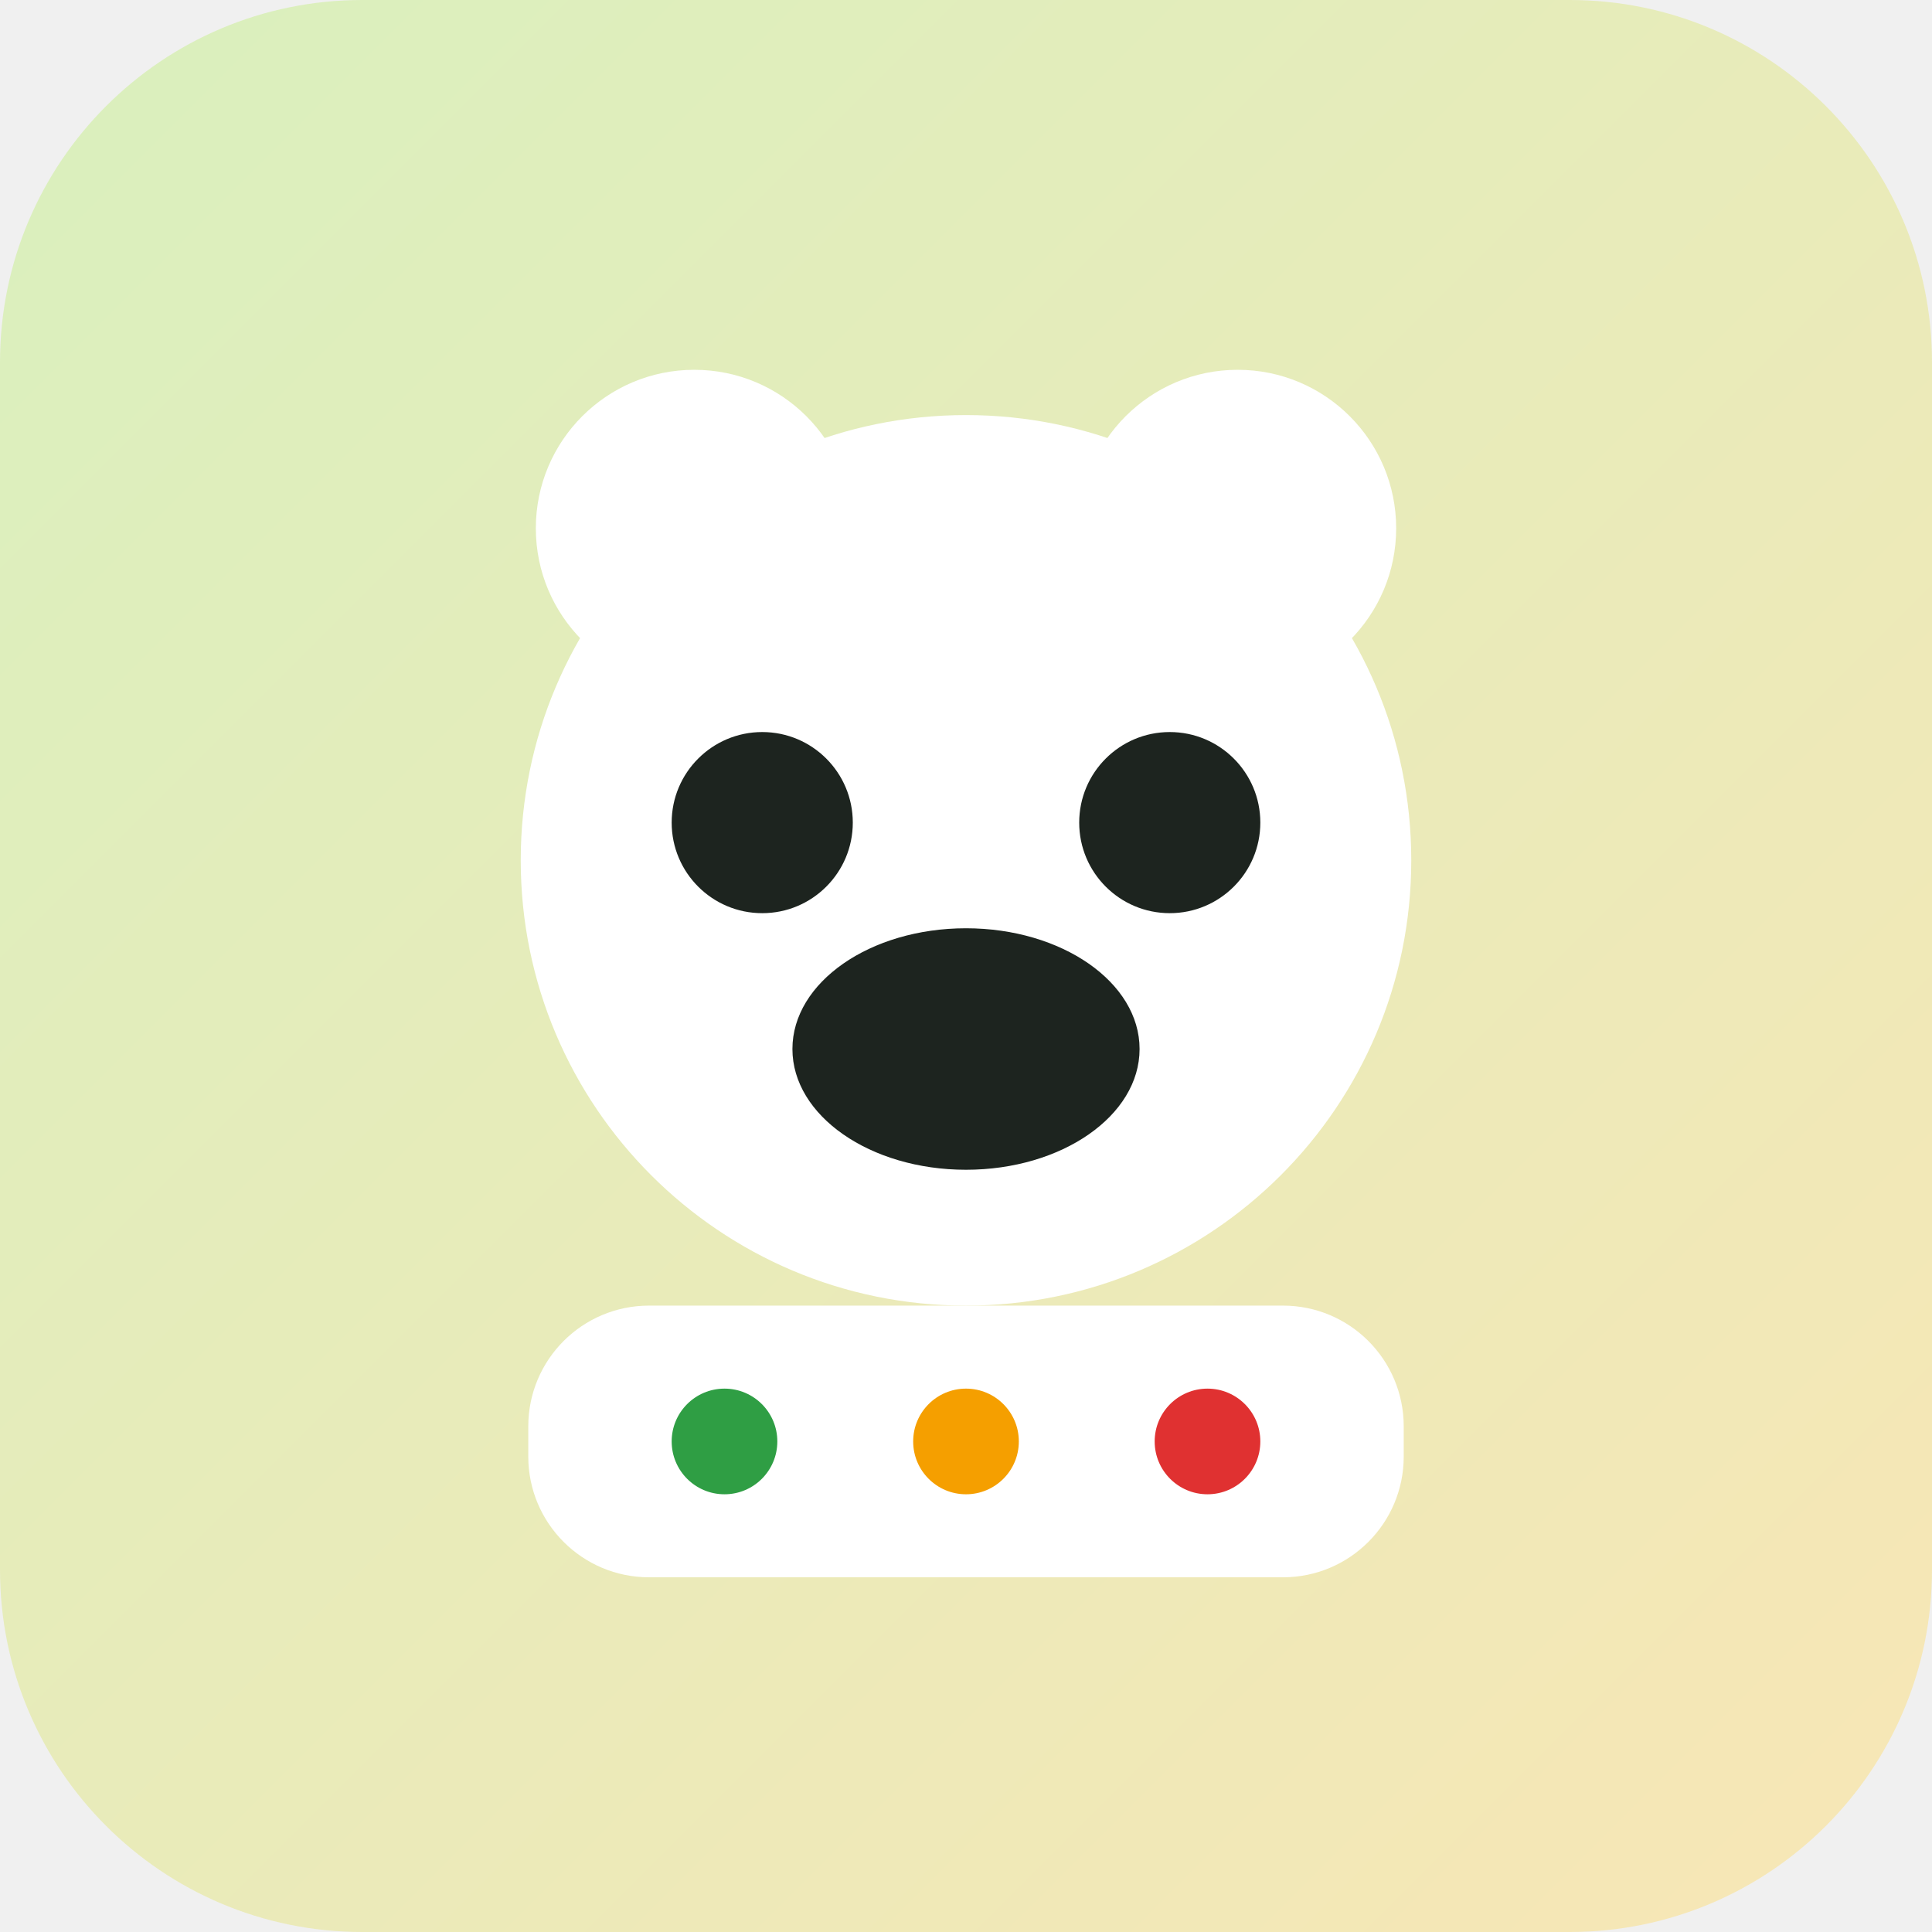
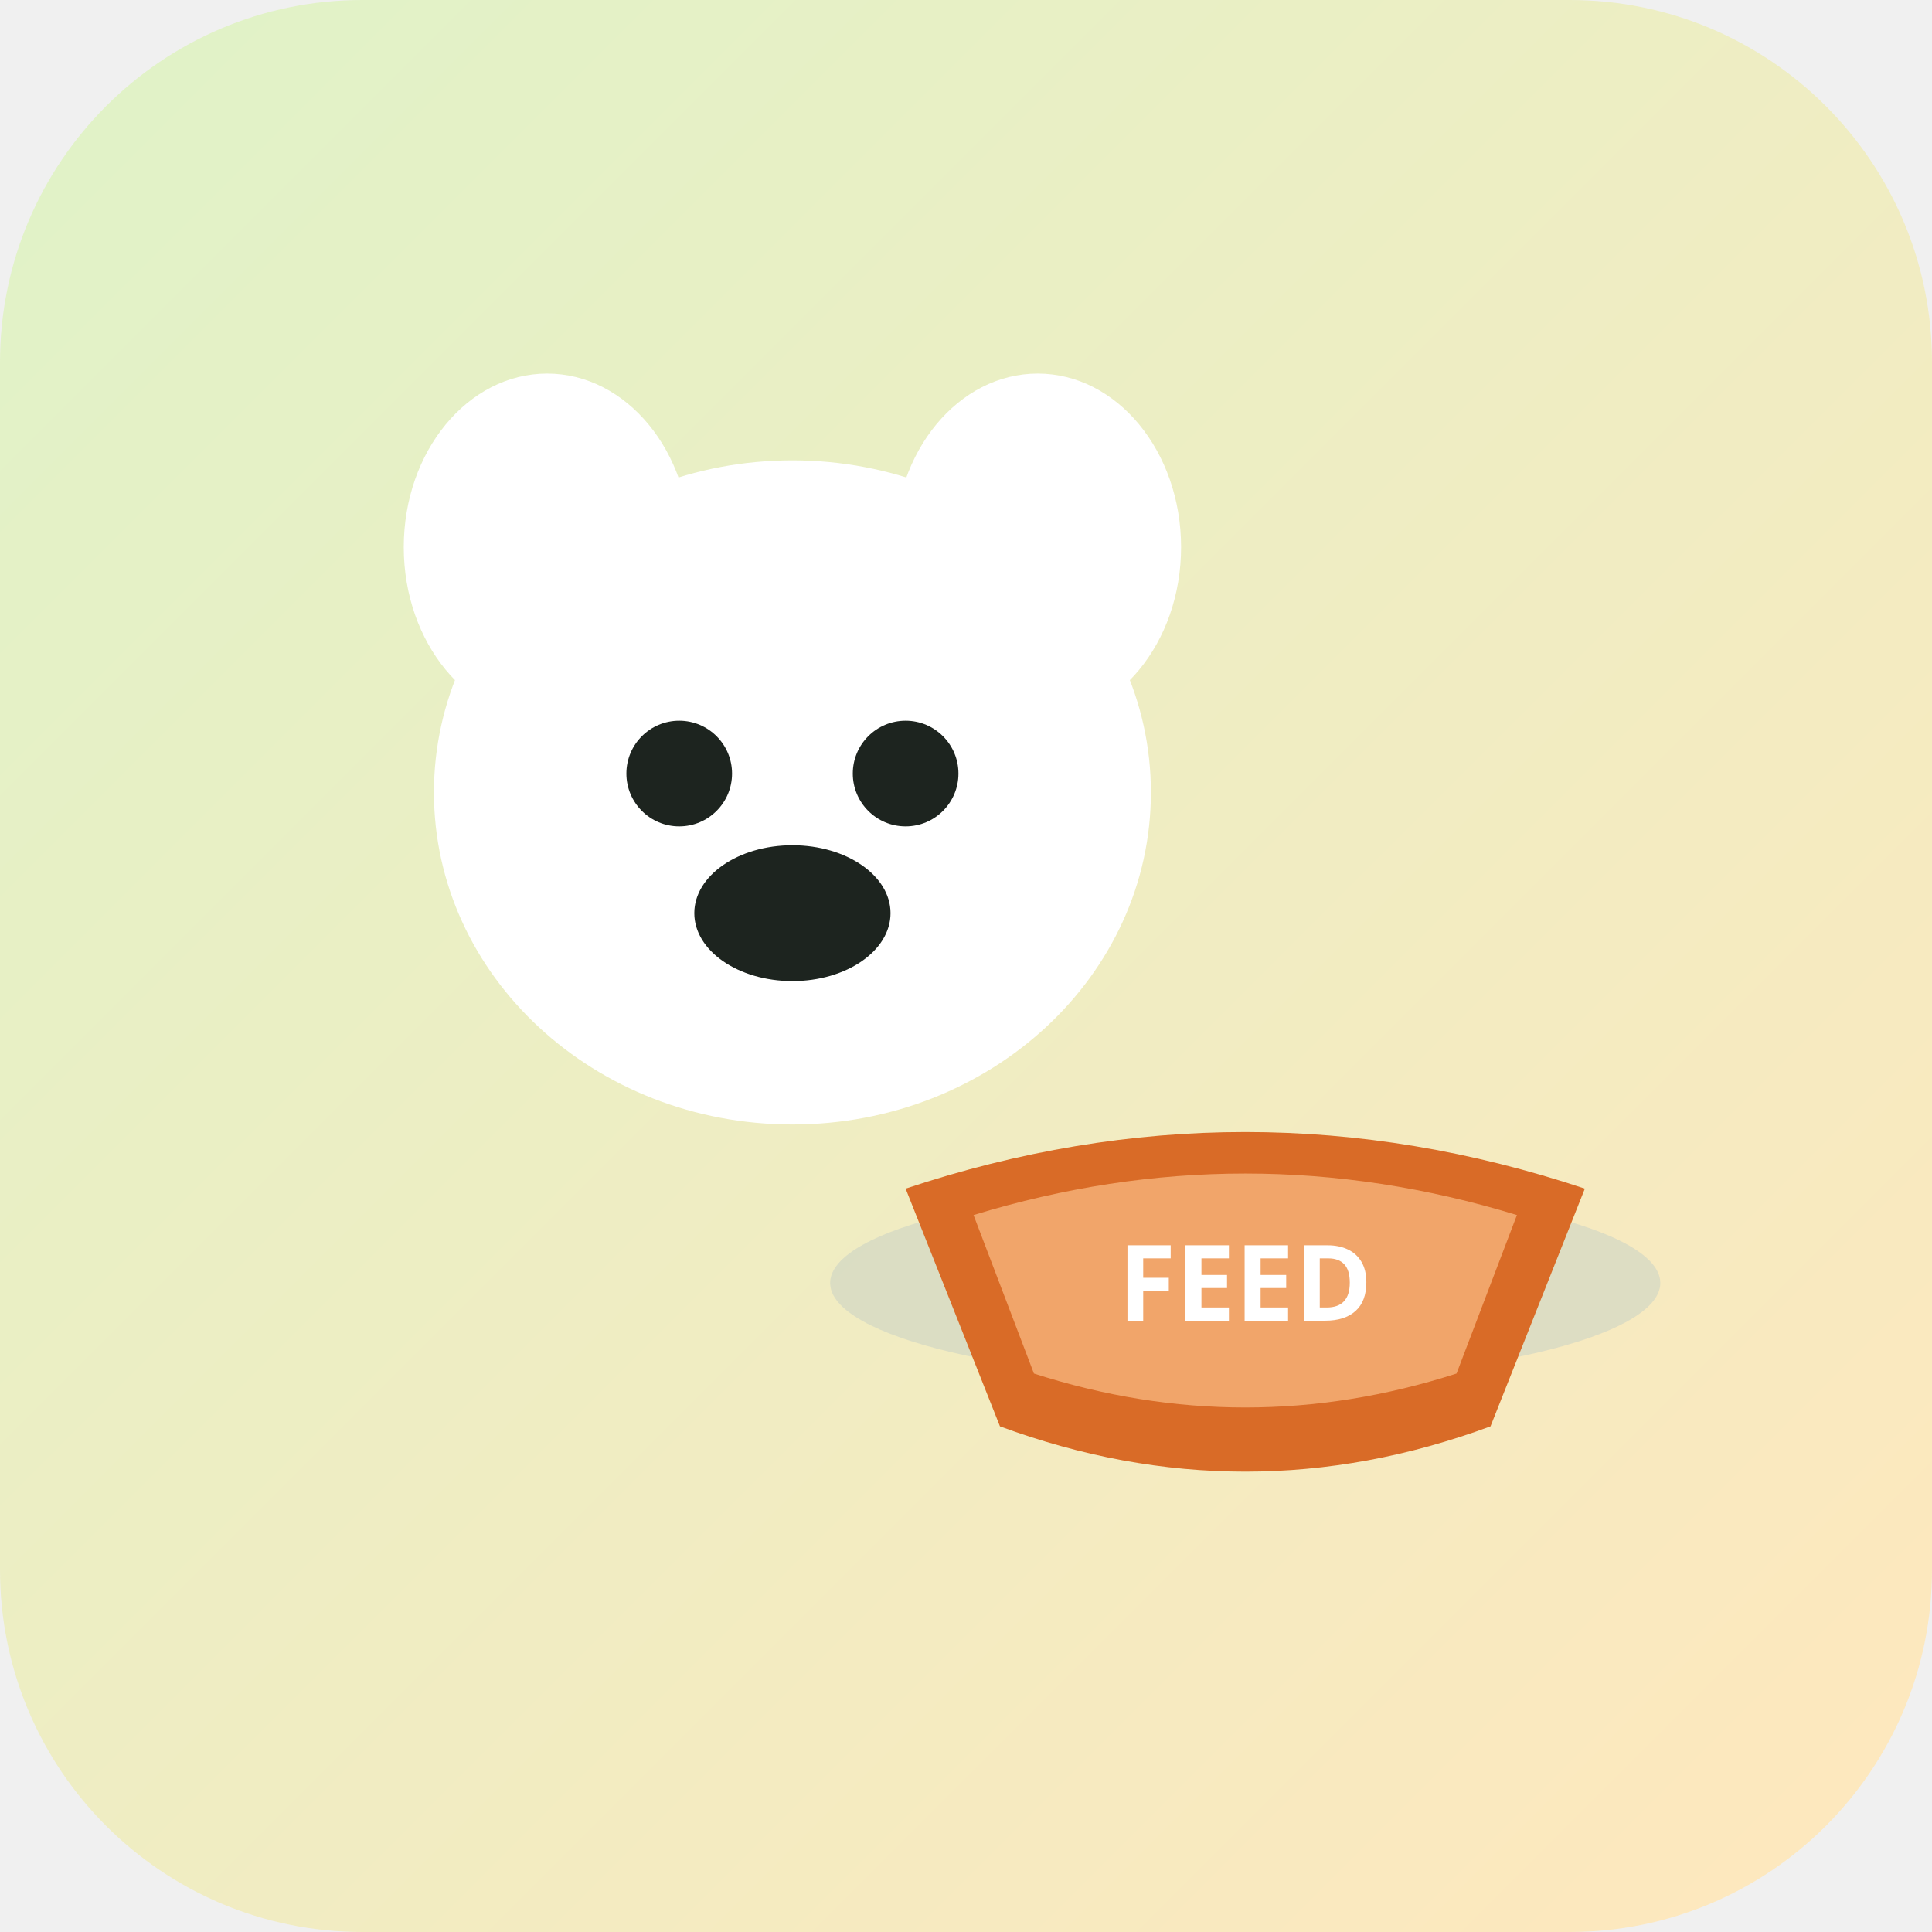
- <svg xmlns="http://www.w3.org/2000/svg" viewBox="0 0 512 512" role="img" aria-label="Hundefuetterung">
+ <svg xmlns="http://www.w3.org/2000/svg" viewBox="0 0 512 512" role="img" aria-label="Charly Feed">
  <defs>
-     <linearGradient id="g" x1="0" y1="0" x2="1" y2="1">
-       <stop offset="0%" stop-color="#d9f0be" />
-       <stop offset="100%" stop-color="#f8e6b5" />
+     <linearGradient id="bg" x1="0" y1="0" x2="1" y2="1">
+       <stop offset="0%" stop-color="#dff3c8" />
+       <stop offset="100%" stop-color="#ffe7bd" />
    </linearGradient>
  </defs>
-   <rect width="512" height="512" rx="96" fill="url(#g)" />
-   <circle cx="256" cy="228" r="118" fill="#ffffff" />
-   <circle cx="202" cy="218" r="24" fill="#1d241f" />
-   <circle cx="310" cy="218" r="24" fill="#1d241f" />
-   <ellipse cx="256" cy="278" rx="46" ry="32" fill="#1d241f" />
-   <circle cx="184" cy="140" r="42" fill="#ffffff" />
-   <circle cx="328" cy="140" r="42" fill="#ffffff" />
-   <rect x="140" y="346" width="232" height="72" rx="32" fill="#ffffff" />
-   <circle cx="192" cy="382" r="14" fill="#2f9e44" />
-   <circle cx="256" cy="382" r="14" fill="#f59f00" />
-   <circle cx="320" cy="382" r="14" fill="#e03131" />
+   <rect width="512" height="512" rx="96" fill="url(#bg)" />
+   <ellipse cx="210" cy="210" rx="95" ry="88" fill="#ffffff" />
+   <ellipse cx="145" cy="145" rx="38" ry="46" fill="#ffffff" />
+   <ellipse cx="275" cy="145" rx="38" ry="46" fill="#ffffff" />
+   <circle cx="180" cy="205" r="14" fill="#1d241f" />
+   <circle cx="240" cy="205" r="14" fill="#1d241f" />
+   <ellipse cx="210" cy="242" rx="26" ry="18" fill="#1d241f" />
+   <ellipse cx="330" cy="340" rx="110" ry="26" fill="#c9d1c5" opacity="0.55" />
+   <path d="M240 315 Q330 285 420 315 L395 378 Q330 402 265 378 Z" fill="#d96b27" />
+   <path d="M258 322 Q330 300 402 322 L386 364 Q330 382 274 364 Z" fill="#f1a56a" />
+   <text x="330" y="350" text-anchor="middle" font-family="Segoe UI, Tahoma, sans-serif" font-size="28" fill="#ffffff" font-weight="700">FEED</text>
</svg>
